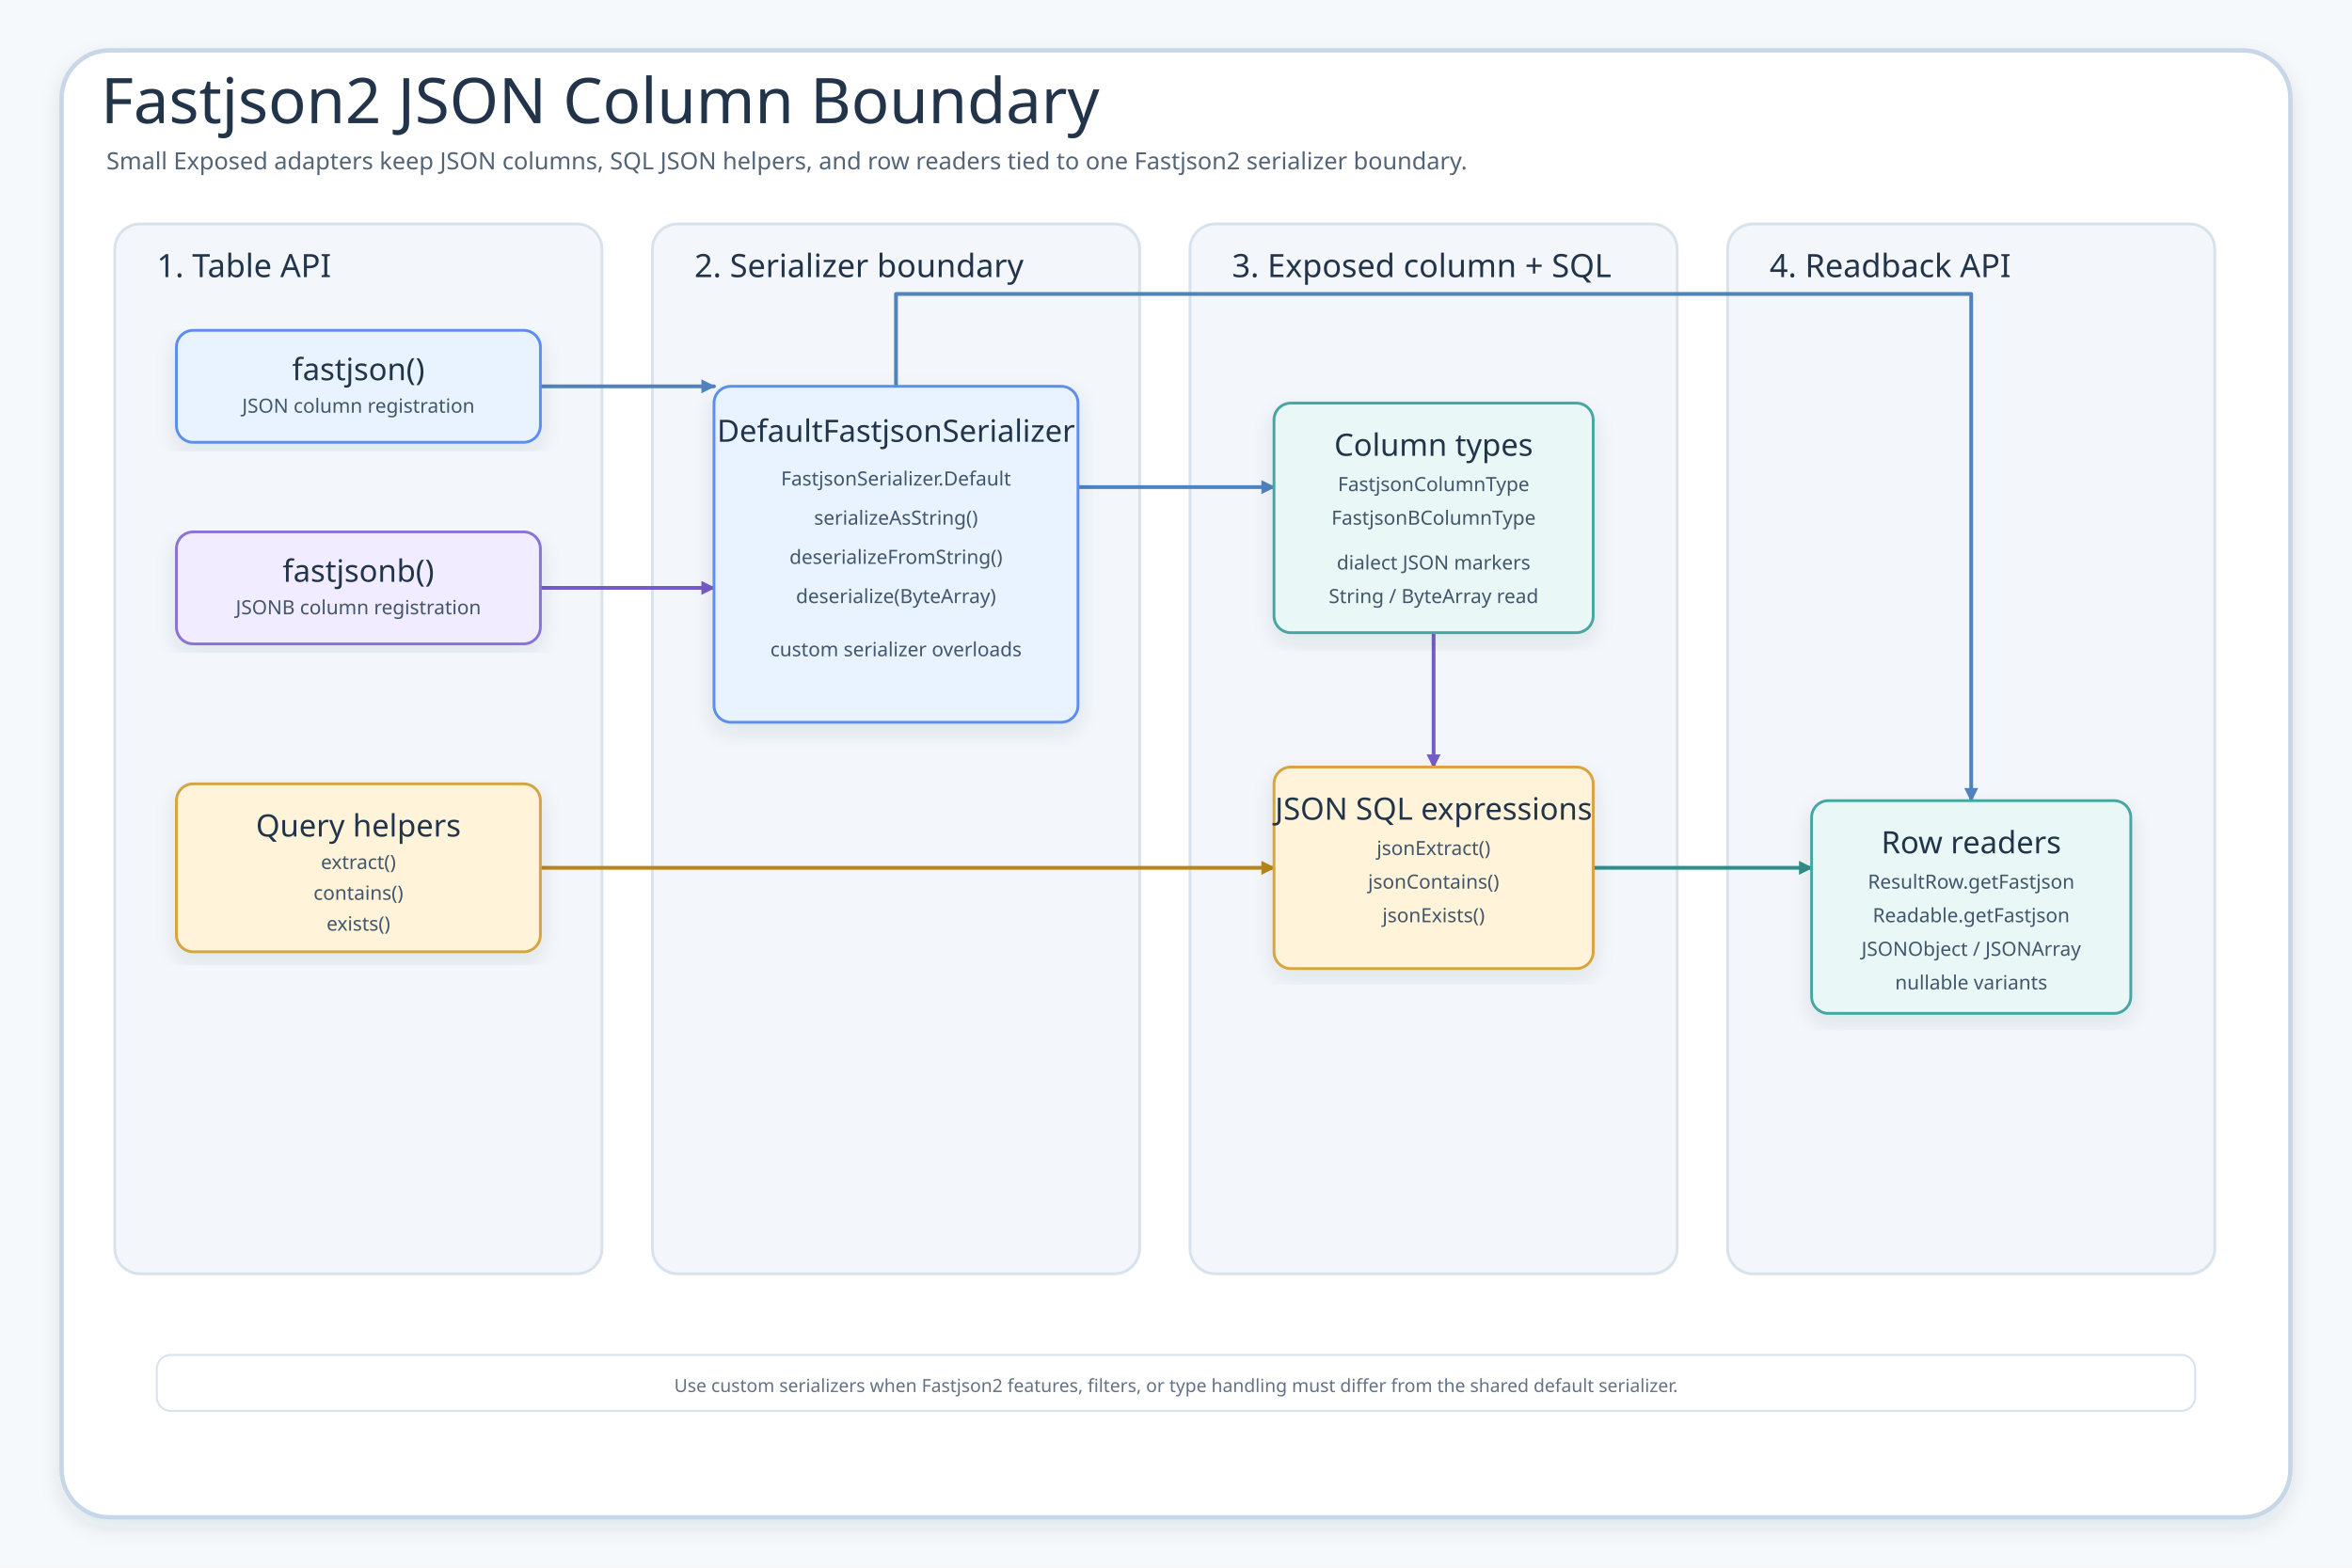
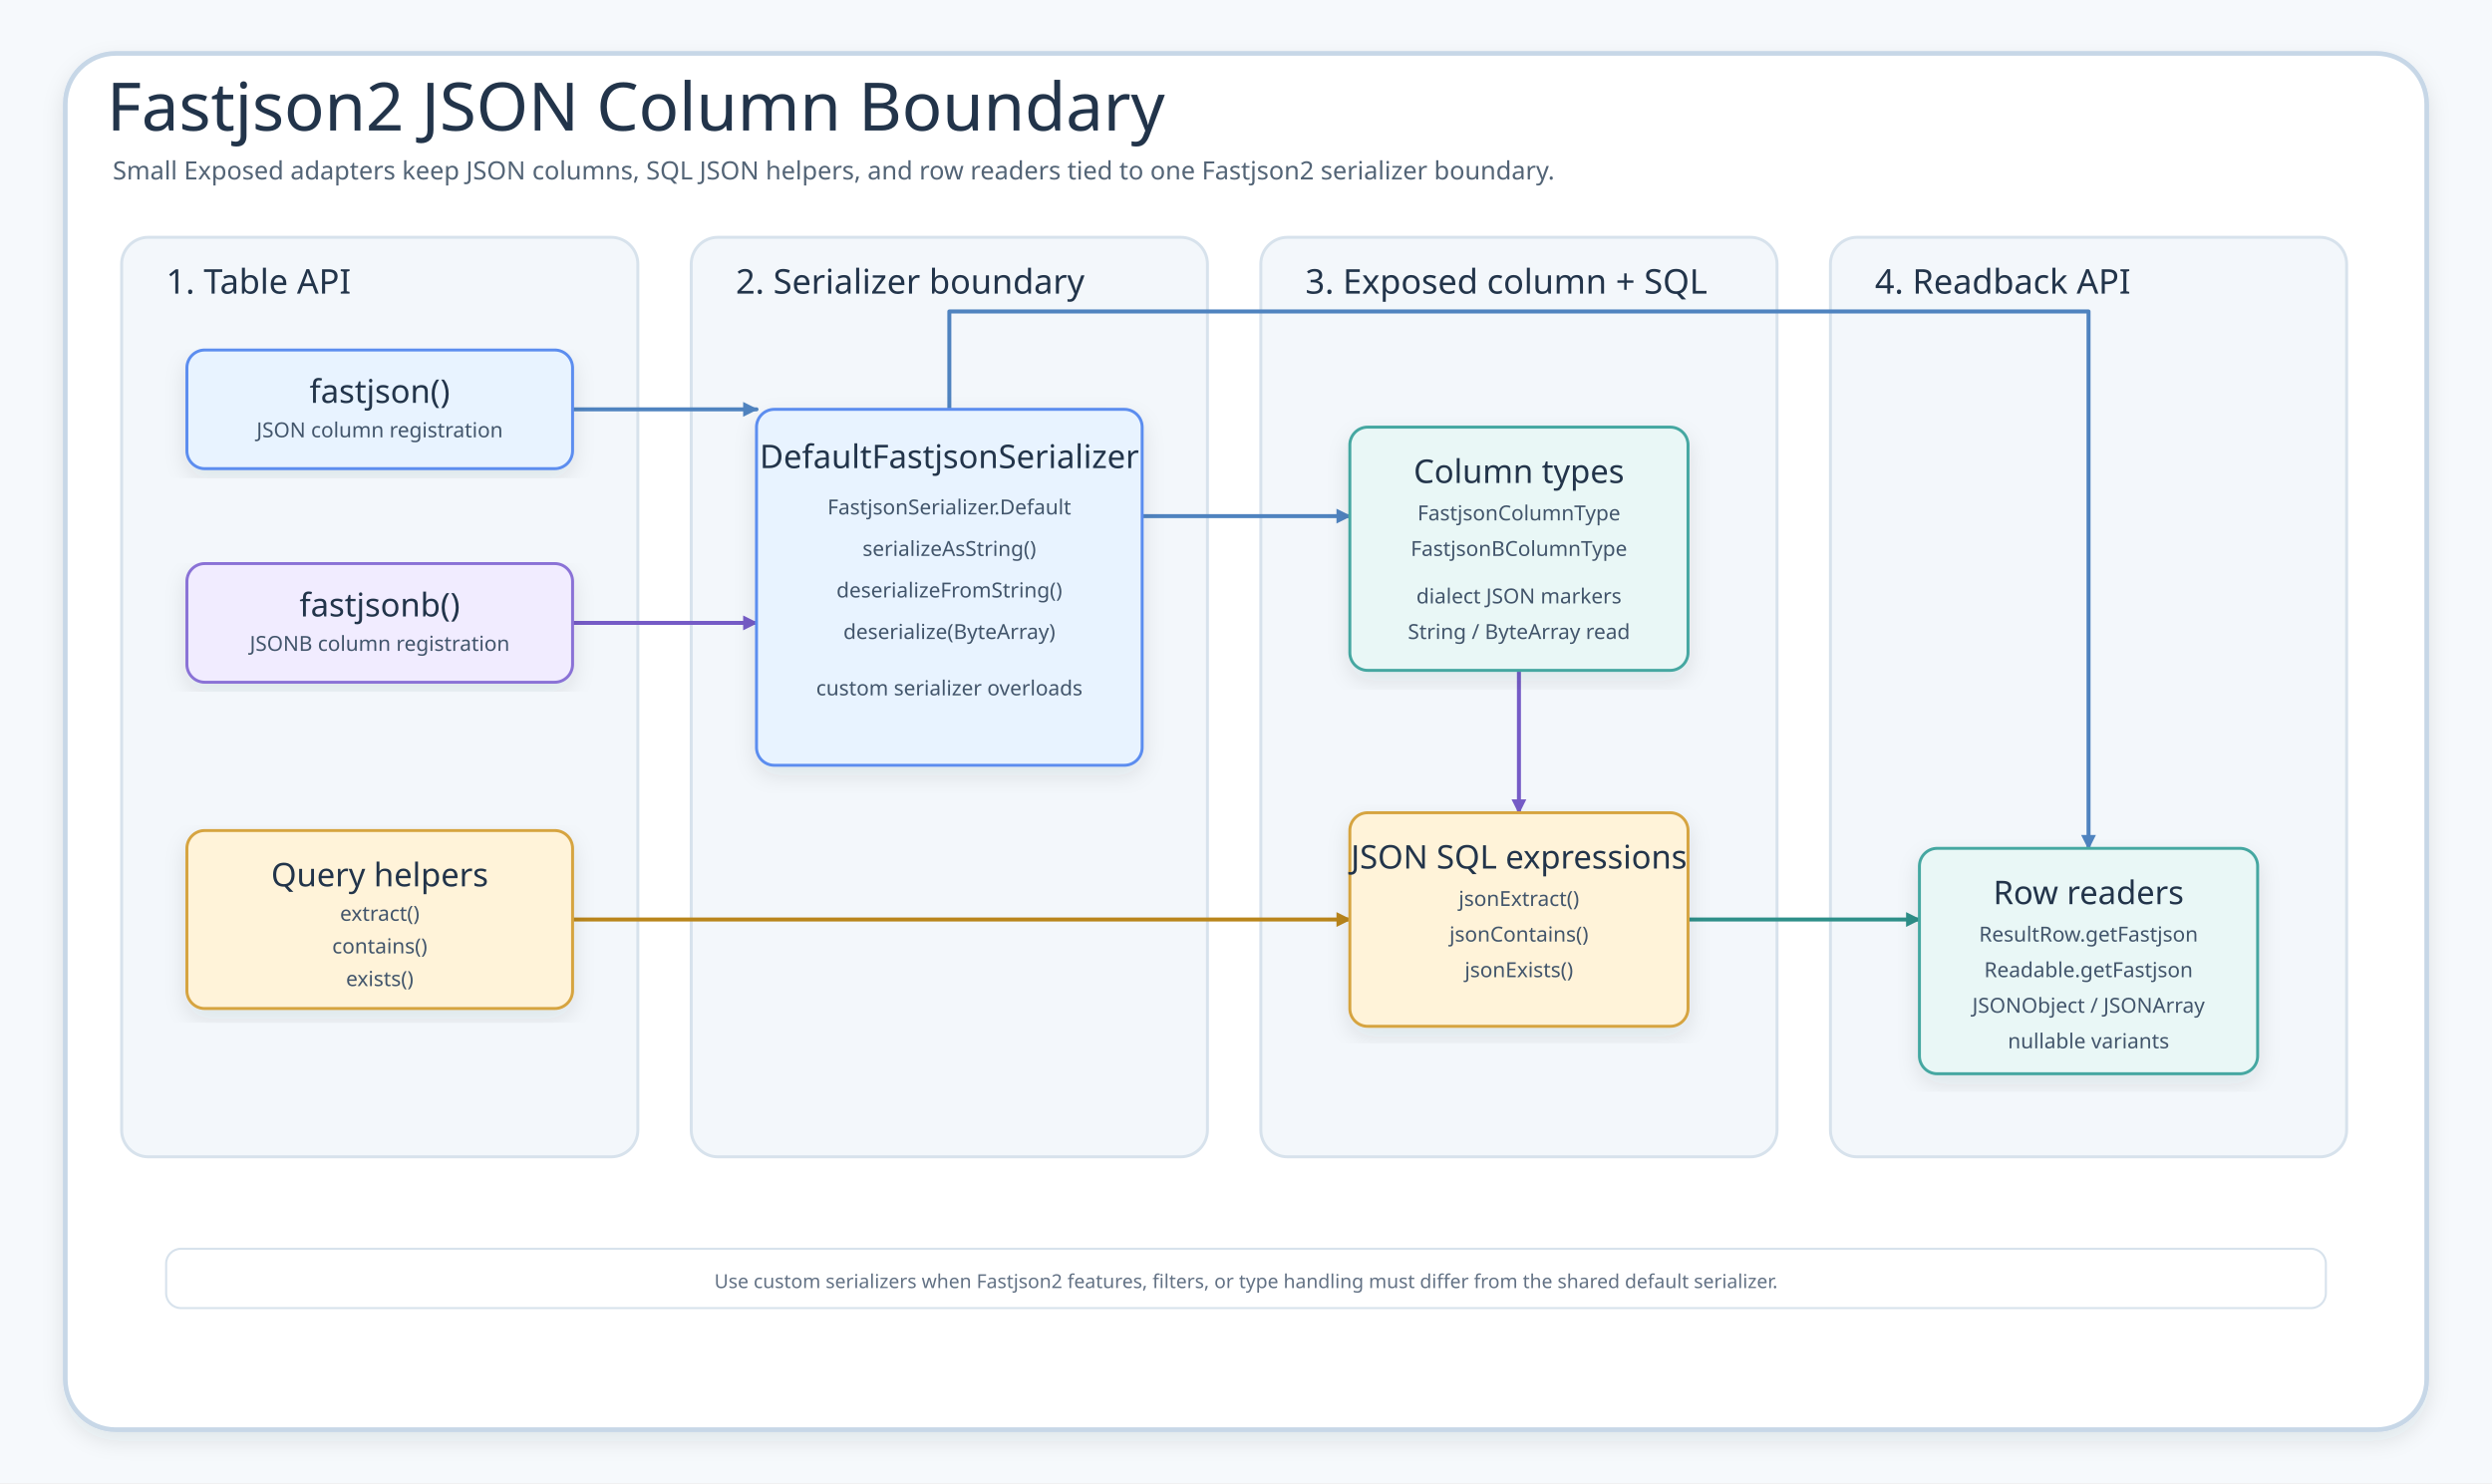
- <svg xmlns="http://www.w3.org/2000/svg" width="1680" height="1120" viewBox="0 0 1680 1120" role="img" aria-labelledby="title desc">
+ <svg xmlns="http://www.w3.org/2000/svg" width="1680" height="1000" viewBox="0 0 1680 1000" role="img" aria-labelledby="title desc">
  <defs>
    <filter id="shadow" x="-8%" y="-8%" width="116%" height="116%">
      <feDropShadow dx="0" dy="6" stdDeviation="7" flood-color="#203040" flood-opacity="0.10" />
    </filter>
    <marker id="arrow-blue" viewBox="0 0 10 10" markerWidth="10" markerHeight="10" refX="9" refY="5" orient="auto" markerUnits="userSpaceOnUse">
      <path d="M 0 0 L 10 5 L 0 10 Z" fill="#4F83BF" />
    </marker>
    <marker id="arrow-purple" viewBox="0 0 10 10" markerWidth="10" markerHeight="10" refX="9" refY="5" orient="auto" markerUnits="userSpaceOnUse">
      <path d="M 0 0 L 10 5 L 0 10 Z" fill="#755BC6" />
    </marker>
    <marker id="arrow-gold" viewBox="0 0 10 10" markerWidth="10" markerHeight="10" refX="9" refY="5" orient="auto" markerUnits="userSpaceOnUse">
      <path d="M 0 0 L 10 5 L 0 10 Z" fill="#B9851B" />
    </marker>
    <marker id="arrow-teal" viewBox="0 0 10 10" markerWidth="10" markerHeight="10" refX="9" refY="5" orient="auto" markerUnits="userSpaceOnUse">
      <path d="M 0 0 L 10 5 L 0 10 Z" fill="#2E8F89" />
    </marker>
    <style>
      .canvas{fill:#F6F9FC}.frame{fill:#FFFFFF;stroke:#C7D7E7;stroke-width:3.2;filter:url(#shadow)}
      .lane{fill:#F3F7FB;stroke:#D7E2EC;stroke-width:2}.card{filter:url(#shadow);stroke-width:2}
      .title{font-family:"Architects Daughter";font-size:45px;fill:#22344A;font-weight:400}
      .subtitle{font-family:"Comic Mono";font-size:17px;fill:#536476;font-weight:400}
      .lane-title{font-family:"Architects Daughter";font-size:23px;fill:#22344A;font-weight:400}
      .card-title{font-family:"Architects Daughter";font-size:22px;fill:#22344A;font-weight:400}
      .detail{font-family:"Comic Mono";font-size:14px;fill:#42556B;font-weight:400}
      .small{font-family:"Comic Mono";font-size:13px;fill:#627184;font-weight:400}
      .connector{fill:none;stroke-width:2.7;stroke-linejoin:round;stroke-linecap:round}
      .constraint{fill:#FFFFFF;stroke:#D7E2EC;stroke-width:1.4}
    </style>
  </defs>
-   <rect class="canvas" width="1680" height="1120" />
-   <rect class="frame" x="44" y="36" width="1592" height="1048" rx="34" />
+   <rect class="canvas" width="1680" height="1000" />
+   <rect class="frame" x="44" y="36" width="1592" height="928" rx="34" />
  <text class="title" x="72" y="88">Fastjson2 JSON Column Boundary</text>
  <text class="subtitle" x="76" y="121">Small Exposed adapters keep JSON columns, SQL JSON helpers, and row readers tied to one Fastjson2 serializer boundary.</text>
-   <rect class="lane" x="82" y="160" width="348" height="750" rx="18" />
+   <rect class="lane" x="82" y="160" width="348" height="620" rx="18" />
  <text class="lane-title" x="112" y="190" dominant-baseline="middle">1. Table API</text>
-   <rect class="lane" x="466" y="160" width="348" height="750" rx="18" />
+   <rect class="lane" x="466" y="160" width="348" height="620" rx="18" />
  <text class="lane-title" x="496" y="190" dominant-baseline="middle">2. Serializer boundary</text>
-   <rect class="lane" x="850" y="160" width="348" height="750" rx="18" />
+   <rect class="lane" x="850" y="160" width="348" height="620" rx="18" />
  <text class="lane-title" x="880" y="190" dominant-baseline="middle">3. Exposed column + SQL</text>
-   <rect class="lane" x="1234" y="160" width="348" height="750" rx="18" />
+   <rect class="lane" x="1234" y="160" width="348" height="620" rx="18" />
  <text class="lane-title" x="1264" y="190" dominant-baseline="middle">4. Readback API</text>
  <path data-edge="api-json-&gt;serializer" class="connector" d="M 386 276 L 510 276" stroke="#4F83BF" marker-end="url(#arrow-blue)" />
  <path data-edge="api-jsonb-&gt;serializer" class="connector" d="M 386 420 L 510 420" stroke="#755BC6" marker-end="url(#arrow-purple)" />
  <path data-edge="api-query-&gt;sql" class="connector" d="M 386 620 L 910 620" stroke="#B9851B" marker-end="url(#arrow-gold)" />
  <path data-edge="serializer-&gt;columns" class="connector" d="M 770 348 L 910 348" stroke="#4F83BF" marker-end="url(#arrow-blue)" />
  <path data-edge="columns-&gt;sql" class="connector" d="M 1024 452 L 1024 548" stroke="#755BC6" marker-end="url(#arrow-purple)" />
  <path data-edge="sql-&gt;readers" class="connector" d="M 1138 620 L 1294 620" stroke="#2E8F89" marker-end="url(#arrow-teal)" />
  <path data-edge="serializer-&gt;readers" class="connector" d="M 640 276 L 640 210 L 1408 210 L 1408 572" stroke="#4F83BF" marker-end="url(#arrow-blue)" />
  <g id="node-api-json" data-node="api-json" transform="translate(126,236)">
    <rect class="card" x="0" y="0" width="260" height="80" rx="12" fill="#E8F3FF" stroke="#5B8DEF" />
    <text class="card-title" x="130" y="28" text-anchor="middle" dominant-baseline="middle">fastjson()</text>
    <text class="detail" x="130" y="54" text-anchor="middle" dominant-baseline="middle">JSON column registration</text>
  </g>
  <g id="node-api-jsonb" data-node="api-jsonb" transform="translate(126,380)">
    <rect class="card" x="0" y="0" width="260" height="80" rx="12" fill="#F1ECFF" stroke="#8A72D6" />
    <text class="card-title" x="130" y="28" text-anchor="middle" dominant-baseline="middle">fastjsonb()</text>
    <text class="detail" x="130" y="54" text-anchor="middle" dominant-baseline="middle">JSONB column registration</text>
  </g>
  <g id="node-api-query" data-node="api-query" transform="translate(126,560)">
    <rect class="card" x="0" y="0" width="260" height="120" rx="12" fill="#FFF3D9" stroke="#D6A441" />
    <text class="card-title" x="130" y="30" text-anchor="middle" dominant-baseline="middle">Query helpers</text>
    <text class="detail" x="130" y="56" text-anchor="middle" dominant-baseline="middle">extract()</text>
    <text class="detail" x="130" y="78" text-anchor="middle" dominant-baseline="middle">contains()</text>
    <text class="detail" x="130" y="100" text-anchor="middle" dominant-baseline="middle">exists()</text>
  </g>
  <g id="node-serializer" data-node="serializer" transform="translate(510,276)">
    <rect class="card" x="0" y="0" width="260" height="240" rx="12" fill="#E8F3FF" stroke="#5B8DEF" />
    <text class="card-title" x="130" y="32" text-anchor="middle" dominant-baseline="middle">DefaultFastjsonSerializer</text>
    <text class="detail" x="130" y="66" text-anchor="middle" dominant-baseline="middle">FastjsonSerializer.Default</text>
    <text class="detail" x="130" y="94" text-anchor="middle" dominant-baseline="middle">serializeAsString()</text>
    <text class="detail" x="130" y="122" text-anchor="middle" dominant-baseline="middle">deserializeFromString()</text>
    <text class="detail" x="130" y="150" text-anchor="middle" dominant-baseline="middle">deserialize(ByteArray)</text>
    <text class="detail" x="130" y="188" text-anchor="middle" dominant-baseline="middle">custom serializer overloads</text>
  </g>
  <g id="node-columns" data-node="columns" transform="translate(910,288)">
    <rect class="card" x="0" y="0" width="228" height="164" rx="12" fill="#E9F7F6" stroke="#45A7A1" />
    <text class="card-title" x="114" y="30" text-anchor="middle" dominant-baseline="middle">Column types</text>
    <text class="detail" x="114" y="58" text-anchor="middle" dominant-baseline="middle">FastjsonColumnType</text>
    <text class="detail" x="114" y="82" text-anchor="middle" dominant-baseline="middle">FastjsonBColumnType</text>
    <text class="detail" x="114" y="114" text-anchor="middle" dominant-baseline="middle">dialect JSON markers</text>
    <text class="detail" x="114" y="138" text-anchor="middle" dominant-baseline="middle">String / ByteArray read</text>
  </g>
  <g id="node-sql" data-node="sql" transform="translate(910,548)">
    <rect class="card" x="0" y="0" width="228" height="144" rx="12" fill="#FFF3D9" stroke="#D6A441" />
    <text class="card-title" x="114" y="30" text-anchor="middle" dominant-baseline="middle">JSON SQL expressions</text>
    <text class="detail" x="114" y="58" text-anchor="middle" dominant-baseline="middle">jsonExtract()</text>
    <text class="detail" x="114" y="82" text-anchor="middle" dominant-baseline="middle">jsonContains()</text>
    <text class="detail" x="114" y="106" text-anchor="middle" dominant-baseline="middle">jsonExists()</text>
  </g>
  <g id="node-readers" data-node="readers" transform="translate(1294,572)">
    <rect class="card" x="0" y="0" width="228" height="152" rx="12" fill="#E9F7F6" stroke="#45A7A1" />
    <text class="card-title" x="114" y="30" text-anchor="middle" dominant-baseline="middle">Row readers</text>
    <text class="detail" x="114" y="58" text-anchor="middle" dominant-baseline="middle">ResultRow.getFastjson</text>
    <text class="detail" x="114" y="82" text-anchor="middle" dominant-baseline="middle">Readable.getFastjson</text>
    <text class="detail" x="114" y="106" text-anchor="middle" dominant-baseline="middle">JSONObject / JSONArray</text>
    <text class="detail" x="114" y="130" text-anchor="middle" dominant-baseline="middle">nullable variants</text>
  </g>
-   <g transform="translate(112,968)">
+   <g transform="translate(112,842)">
    <rect class="constraint" x="0" y="0" width="1456" height="40" rx="10" />
    <text class="small" x="728" y="22" text-anchor="middle" dominant-baseline="middle">Use custom serializers when Fastjson2 features, filters, or type handling must differ from the shared default serializer.</text>
  </g>
</svg>
